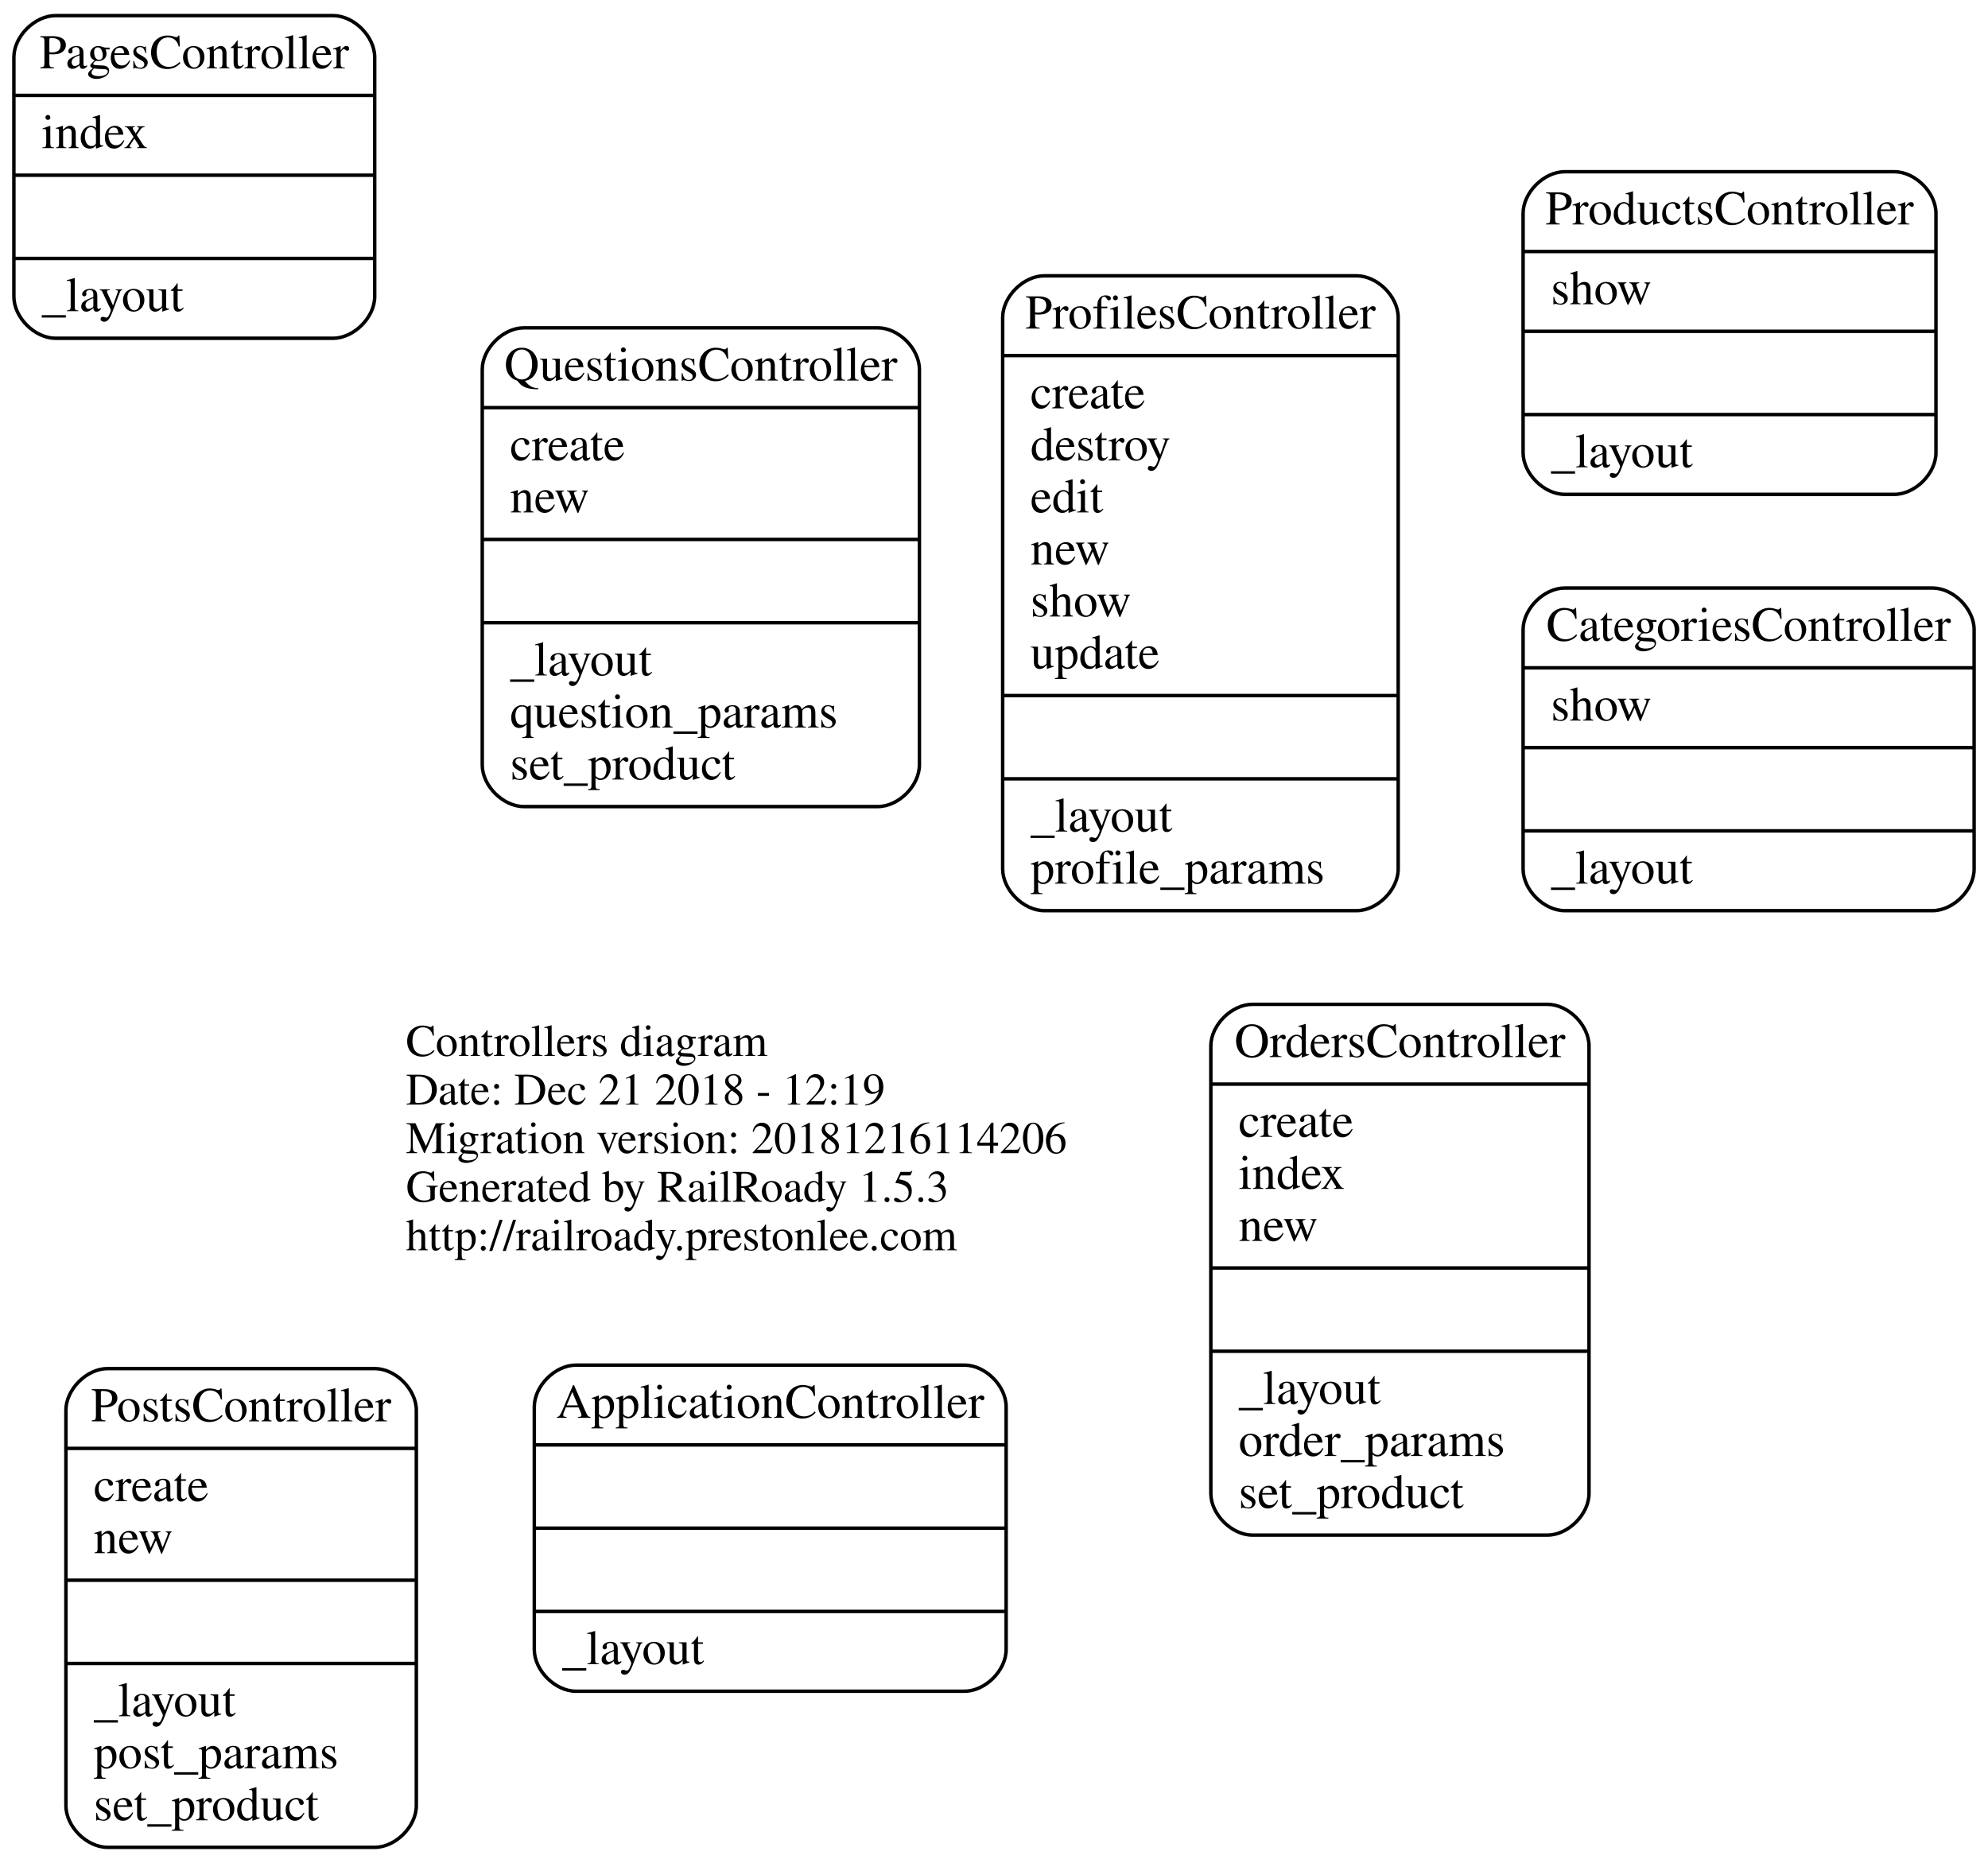
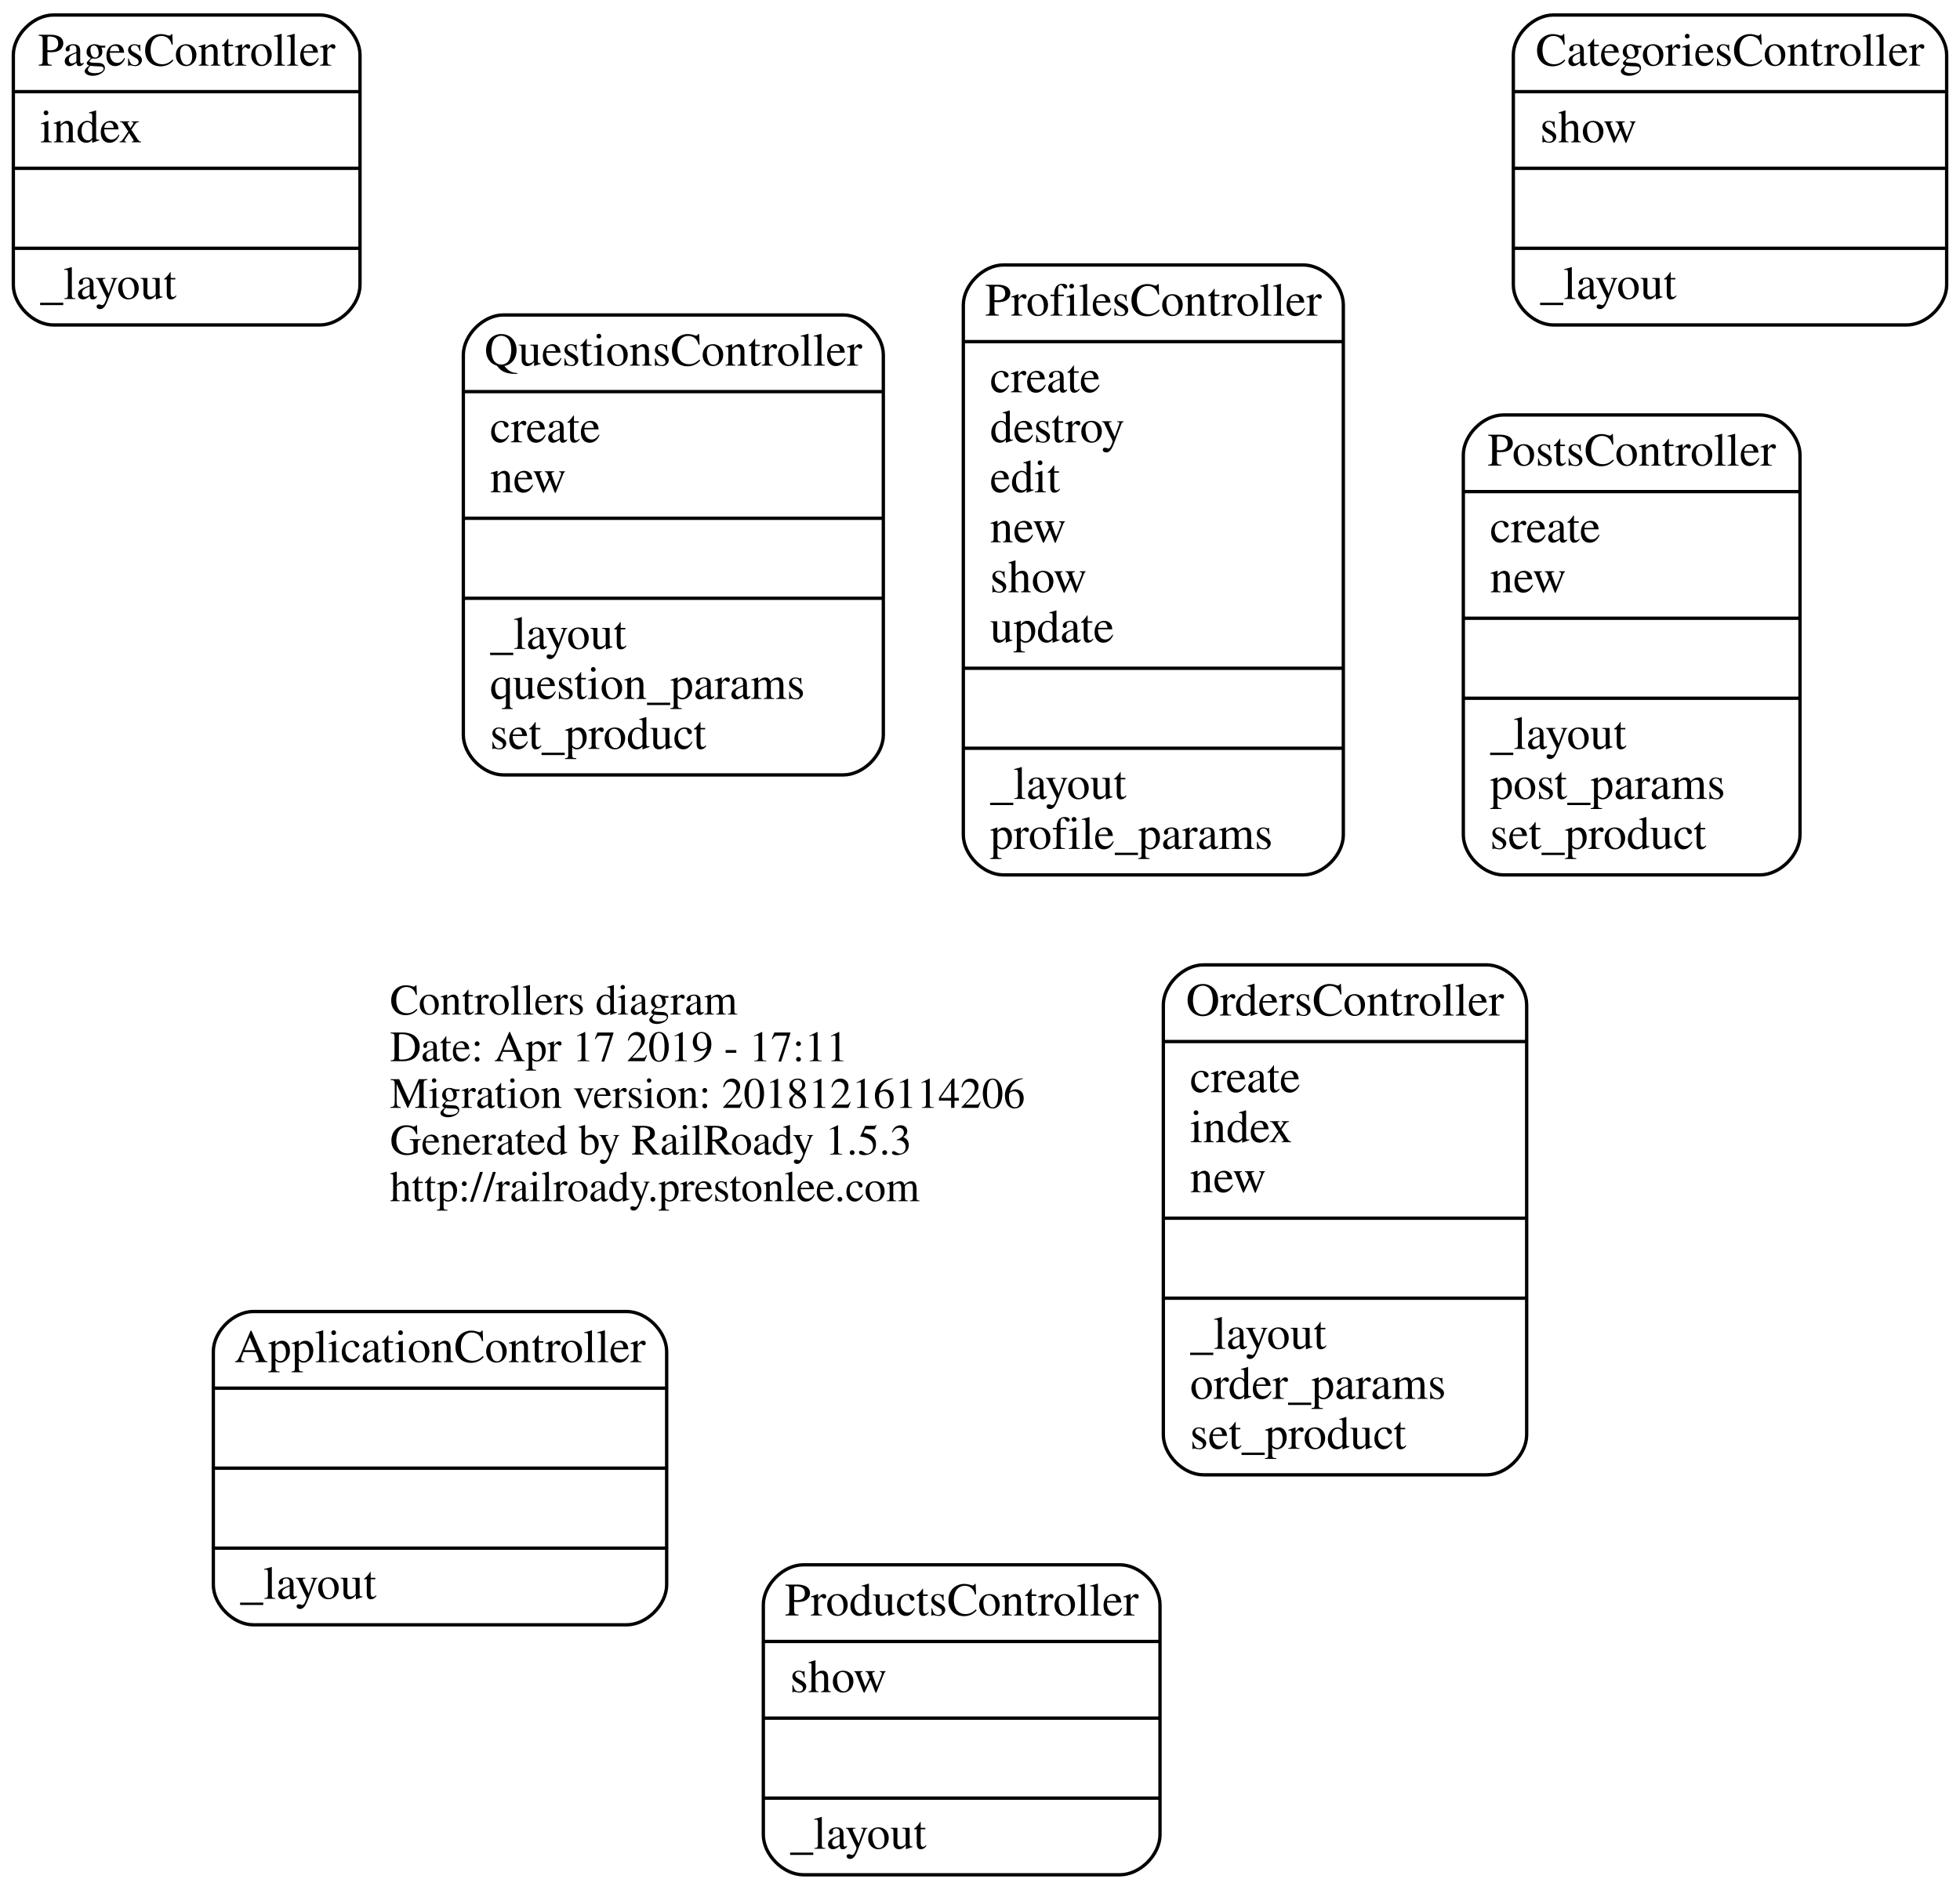
- <svg xmlns="http://www.w3.org/2000/svg" width="573pt" height="537pt" viewBox="0.00 0.00 573.00 537.00">
-   <g id="graph0" class="graph" transform="scale(1 1) rotate(0) translate(4 533)">
-     <polygon fill="transparent" stroke="transparent" points="-4,4 -4,-533 569,-533 569,4 -4,4" />
+ <svg xmlns="http://www.w3.org/2000/svg" width="588pt" height="567pt" viewBox="0.00 0.00 588.00 567.00">
+   <g id="graph0" class="graph" transform="scale(1 1) rotate(0) translate(4 563)">
+     <polygon fill="transparent" stroke="transparent" points="-4,4 -4,-563 584,-563 584,4 -4,4" />
    <g id="node1" class="node">
-       <text text-anchor="start" x="113" y="-228.6" font-family="Times,serif" font-size="13.00" fill="#000000">Controllers diagram</text>
-       <text text-anchor="start" x="113" y="-214.6" font-family="Times,serif" font-size="13.00" fill="#000000">Date: Dec 21 2018 - 12:19</text>
-       <text text-anchor="start" x="113" y="-200.6" font-family="Times,serif" font-size="13.00" fill="#000000">Migration version: 20181216114206</text>
-       <text text-anchor="start" x="113" y="-186.6" font-family="Times,serif" font-size="13.00" fill="#000000">Generated by RailRoady 1.5.3</text>
-       <text text-anchor="start" x="113" y="-172.6" font-family="Times,serif" font-size="13.00" fill="#000000">http://railroady.prestonlee.com</text>
+       <text text-anchor="start" x="113" y="-258.6" font-family="Times,serif" font-size="13.00" fill="#000000">Controllers diagram</text>
+       <text text-anchor="start" x="113" y="-244.6" font-family="Times,serif" font-size="13.00" fill="#000000">Date: Apr 17 2019 - 17:11</text>
+       <text text-anchor="start" x="113" y="-230.6" font-family="Times,serif" font-size="13.00" fill="#000000">Migration version: 20181216114206</text>
+       <text text-anchor="start" x="113" y="-216.6" font-family="Times,serif" font-size="13.00" fill="#000000">Generated by RailRoady 1.5.3</text>
+       <text text-anchor="start" x="113" y="-202.6" font-family="Times,serif" font-size="13.00" fill="#000000">http://railroady.prestonlee.com</text>
    </g>
    <g id="node2" class="node">
-       <path fill="none" stroke="#000000" d="M447,-390.5C447,-390.5 542,-390.5 542,-390.5 548,-390.5 554,-396.5 554,-402.5 554,-402.5 554,-471.5 554,-471.5 554,-477.5 548,-483.5 542,-483.5 542,-483.5 447,-483.5 447,-483.5 441,-483.5 435,-477.5 435,-471.5 435,-471.5 435,-402.5 435,-402.5 435,-396.5 441,-390.5 447,-390.5" />
-       <text text-anchor="middle" x="494.5" y="-468.3" font-family="Times,serif" font-size="14.00" fill="#000000">ProductsController</text>
-       <polyline fill="none" stroke="#000000" points="435,-460.5 554,-460.5 " />
-       <text text-anchor="start" x="443" y="-445.3" font-family="Times,serif" font-size="14.00" fill="#000000">show</text>
-       <polyline fill="none" stroke="#000000" points="435,-437.5 554,-437.5 " />
-       <polyline fill="none" stroke="#000000" points="435,-413.5 554,-413.5 " />
-       <text text-anchor="start" x="443" y="-398.3" font-family="Times,serif" font-size="14.00" fill="#000000">_layout</text>
+       <path fill="none" stroke="#000000" d="M72,-75.5C72,-75.5 184,-75.5 184,-75.5 190,-75.5 196,-81.5 196,-87.5 196,-87.5 196,-157.5 196,-157.5 196,-163.5 190,-169.5 184,-169.5 184,-169.5 72,-169.5 72,-169.5 66,-169.5 60,-163.5 60,-157.5 60,-157.5 60,-87.5 60,-87.5 60,-81.5 66,-75.5 72,-75.5" />
+       <text text-anchor="middle" x="128" y="-154.3" font-family="Times,serif" font-size="14.00" fill="#000000">ApplicationController</text>
+       <polyline fill="none" stroke="#000000" points="60,-146.5 196,-146.5 " />
+       <polyline fill="none" stroke="#000000" points="60,-122.5 196,-122.5 " />
+       <polyline fill="none" stroke="#000000" points="60,-98.5 196,-98.5 " />
+       <text text-anchor="start" x="68" y="-83.3" font-family="Times,serif" font-size="14.00" fill="#000000">_layout</text>
    </g>
    <g id="node3" class="node">
-       <path fill="none" stroke="#000000" d="M447,-270.5C447,-270.5 553,-270.5 553,-270.5 559,-270.5 565,-276.5 565,-282.5 565,-282.5 565,-351.5 565,-351.5 565,-357.5 559,-363.5 553,-363.5 553,-363.5 447,-363.5 447,-363.5 441,-363.5 435,-357.5 435,-351.5 435,-351.5 435,-282.5 435,-282.5 435,-276.5 441,-270.5 447,-270.5" />
-       <text text-anchor="middle" x="500" y="-348.3" font-family="Times,serif" font-size="14.00" fill="#000000">CategoriesController</text>
-       <polyline fill="none" stroke="#000000" points="435,-340.5 565,-340.5 " />
-       <text text-anchor="start" x="443" y="-325.3" font-family="Times,serif" font-size="14.00" fill="#000000">show</text>
-       <polyline fill="none" stroke="#000000" points="435,-317.5 565,-317.5 " />
-       <polyline fill="none" stroke="#000000" points="435,-293.5 565,-293.5 " />
-       <text text-anchor="start" x="443" y="-278.3" font-family="Times,serif" font-size="14.00" fill="#000000">_layout</text>
+       <path fill="none" stroke="#000000" d="M462,-465.5C462,-465.5 568,-465.5 568,-465.5 574,-465.5 580,-471.5 580,-477.5 580,-477.5 580,-546.5 580,-546.5 580,-552.5 574,-558.5 568,-558.5 568,-558.5 462,-558.5 462,-558.5 456,-558.5 450,-552.5 450,-546.5 450,-546.5 450,-477.5 450,-477.5 450,-471.5 456,-465.5 462,-465.5" />
+       <text text-anchor="middle" x="515" y="-543.3" font-family="Times,serif" font-size="14.00" fill="#000000">CategoriesController</text>
+       <polyline fill="none" stroke="#000000" points="450,-535.5 580,-535.5 " />
+       <text text-anchor="start" x="458" y="-520.3" font-family="Times,serif" font-size="14.00" fill="#000000">show</text>
+       <polyline fill="none" stroke="#000000" points="450,-512.5 580,-512.5 " />
+       <polyline fill="none" stroke="#000000" points="450,-488.5 580,-488.5 " />
+       <text text-anchor="start" x="458" y="-473.3" font-family="Times,serif" font-size="14.00" fill="#000000">_layout</text>
    </g>
    <g id="node4" class="node">
-       <path fill="none" stroke="#000000" d="M147,-300.5C147,-300.5 249,-300.5 249,-300.5 255,-300.5 261,-306.5 261,-312.5 261,-312.5 261,-426.5 261,-426.5 261,-432.5 255,-438.5 249,-438.5 249,-438.5 147,-438.5 147,-438.5 141,-438.5 135,-432.5 135,-426.5 135,-426.5 135,-312.5 135,-312.5 135,-306.5 141,-300.5 147,-300.5" />
-       <text text-anchor="middle" x="198" y="-423.3" font-family="Times,serif" font-size="14.00" fill="#000000">QuestionsController</text>
-       <polyline fill="none" stroke="#000000" points="135,-415.5 261,-415.5 " />
-       <text text-anchor="start" x="143" y="-400.3" font-family="Times,serif" font-size="14.00" fill="#000000">create</text>
-       <text text-anchor="start" x="143" y="-385.3" font-family="Times,serif" font-size="14.00" fill="#000000">new</text>
-       <polyline fill="none" stroke="#000000" points="135,-377.5 261,-377.5 " />
-       <polyline fill="none" stroke="#000000" points="135,-353.5 261,-353.5 " />
-       <text text-anchor="start" x="143" y="-338.3" font-family="Times,serif" font-size="14.00" fill="#000000">_layout</text>
-       <text text-anchor="start" x="143" y="-323.3" font-family="Times,serif" font-size="14.00" fill="#000000">question_params</text>
-       <text text-anchor="start" x="143" y="-308.3" font-family="Times,serif" font-size="14.00" fill="#000000">set_product</text>
+       <path fill="none" stroke="#000000" d="M147,-330.5C147,-330.5 249,-330.5 249,-330.5 255,-330.5 261,-336.5 261,-342.5 261,-342.5 261,-456.5 261,-456.5 261,-462.5 255,-468.5 249,-468.5 249,-468.5 147,-468.5 147,-468.5 141,-468.5 135,-462.5 135,-456.5 135,-456.5 135,-342.5 135,-342.5 135,-336.5 141,-330.5 147,-330.5" />
+       <text text-anchor="middle" x="198" y="-453.3" font-family="Times,serif" font-size="14.00" fill="#000000">QuestionsController</text>
+       <polyline fill="none" stroke="#000000" points="135,-445.5 261,-445.5 " />
+       <text text-anchor="start" x="143" y="-430.3" font-family="Times,serif" font-size="14.00" fill="#000000">create</text>
+       <text text-anchor="start" x="143" y="-415.3" font-family="Times,serif" font-size="14.00" fill="#000000">new</text>
+       <polyline fill="none" stroke="#000000" points="135,-407.5 261,-407.5 " />
+       <polyline fill="none" stroke="#000000" points="135,-383.5 261,-383.5 " />
+       <text text-anchor="start" x="143" y="-368.3" font-family="Times,serif" font-size="14.00" fill="#000000">_layout</text>
+       <text text-anchor="start" x="143" y="-353.3" font-family="Times,serif" font-size="14.00" fill="#000000">question_params</text>
+       <text text-anchor="start" x="143" y="-338.3" font-family="Times,serif" font-size="14.00" fill="#000000">set_product</text>
    </g>
    <g id="node5" class="node">
-       <path fill="none" stroke="#000000" d="M12,-435.5C12,-435.5 92,-435.5 92,-435.5 98,-435.5 104,-441.5 104,-447.5 104,-447.5 104,-516.5 104,-516.5 104,-522.5 98,-528.5 92,-528.5 92,-528.5 12,-528.5 12,-528.5 6,-528.5 0,-522.5 0,-516.5 0,-516.5 0,-447.5 0,-447.5 0,-441.5 6,-435.5 12,-435.5" />
-       <text text-anchor="middle" x="52" y="-513.3" font-family="Times,serif" font-size="14.00" fill="#000000">PagesController</text>
-       <polyline fill="none" stroke="#000000" points="0,-505.5 104,-505.5 " />
-       <text text-anchor="start" x="8" y="-490.3" font-family="Times,serif" font-size="14.00" fill="#000000">index</text>
-       <polyline fill="none" stroke="#000000" points="0,-482.5 104,-482.5 " />
-       <polyline fill="none" stroke="#000000" points="0,-458.5 104,-458.5 " />
-       <text text-anchor="start" x="8" y="-443.3" font-family="Times,serif" font-size="14.00" fill="#000000">_layout</text>
+       <path fill="none" stroke="#000000" d="M357,-120.5C357,-120.5 442,-120.5 442,-120.5 448,-120.5 454,-126.5 454,-132.5 454,-132.5 454,-261.5 454,-261.5 454,-267.5 448,-273.5 442,-273.5 442,-273.5 357,-273.5 357,-273.5 351,-273.5 345,-267.5 345,-261.5 345,-261.5 345,-132.5 345,-132.5 345,-126.5 351,-120.5 357,-120.5" />
+       <text text-anchor="middle" x="399.5" y="-258.3" font-family="Times,serif" font-size="14.00" fill="#000000">OrdersController</text>
+       <polyline fill="none" stroke="#000000" points="345,-250.5 454,-250.5 " />
+       <text text-anchor="start" x="353" y="-235.3" font-family="Times,serif" font-size="14.00" fill="#000000">create</text>
+       <text text-anchor="start" x="353" y="-220.3" font-family="Times,serif" font-size="14.00" fill="#000000">index</text>
+       <text text-anchor="start" x="353" y="-205.3" font-family="Times,serif" font-size="14.00" fill="#000000">new</text>
+       <polyline fill="none" stroke="#000000" points="345,-197.5 454,-197.5 " />
+       <polyline fill="none" stroke="#000000" points="345,-173.5 454,-173.5 " />
+       <text text-anchor="start" x="353" y="-158.3" font-family="Times,serif" font-size="14.00" fill="#000000">_layout</text>
+       <text text-anchor="start" x="353" y="-143.3" font-family="Times,serif" font-size="14.00" fill="#000000">order_params</text>
+       <text text-anchor="start" x="353" y="-128.3" font-family="Times,serif" font-size="14.00" fill="#000000">set_product</text>
    </g>
    <g id="node6" class="node">
-       <path fill="none" stroke="#000000" d="M27,-.5C27,-.5 104,-.5 104,-.5 110,-.5 116,-6.5 116,-12.5 116,-12.5 116,-126.5 116,-126.5 116,-132.5 110,-138.5 104,-138.5 104,-138.5 27,-138.5 27,-138.5 21,-138.5 15,-132.5 15,-126.5 15,-126.5 15,-12.5 15,-12.5 15,-6.5 21,-.5 27,-.5" />
-       <text text-anchor="middle" x="65.5" y="-123.3" font-family="Times,serif" font-size="14.00" fill="#000000">PostsController</text>
-       <polyline fill="none" stroke="#000000" points="15,-115.5 116,-115.5 " />
-       <text text-anchor="start" x="23" y="-100.3" font-family="Times,serif" font-size="14.00" fill="#000000">create</text>
-       <text text-anchor="start" x="23" y="-85.3" font-family="Times,serif" font-size="14.00" fill="#000000">new</text>
-       <polyline fill="none" stroke="#000000" points="15,-77.5 116,-77.5 " />
-       <polyline fill="none" stroke="#000000" points="15,-53.5 116,-53.5 " />
-       <text text-anchor="start" x="23" y="-38.3" font-family="Times,serif" font-size="14.00" fill="#000000">_layout</text>
-       <text text-anchor="start" x="23" y="-23.3" font-family="Times,serif" font-size="14.00" fill="#000000">post_params</text>
-       <text text-anchor="start" x="23" y="-8.3" font-family="Times,serif" font-size="14.00" fill="#000000">set_product</text>
+       <path fill="none" stroke="#000000" d="M297,-300.5C297,-300.5 387,-300.5 387,-300.5 393,-300.5 399,-306.5 399,-312.5 399,-312.5 399,-471.5 399,-471.5 399,-477.5 393,-483.5 387,-483.5 387,-483.5 297,-483.5 297,-483.5 291,-483.5 285,-477.5 285,-471.5 285,-471.5 285,-312.5 285,-312.5 285,-306.5 291,-300.5 297,-300.5" />
+       <text text-anchor="middle" x="342" y="-468.3" font-family="Times,serif" font-size="14.00" fill="#000000">ProfilesController</text>
+       <polyline fill="none" stroke="#000000" points="285,-460.5 399,-460.5 " />
+       <text text-anchor="start" x="293" y="-445.3" font-family="Times,serif" font-size="14.00" fill="#000000">create</text>
+       <text text-anchor="start" x="293" y="-430.3" font-family="Times,serif" font-size="14.00" fill="#000000">destroy</text>
+       <text text-anchor="start" x="293" y="-415.3" font-family="Times,serif" font-size="14.00" fill="#000000">edit</text>
+       <text text-anchor="start" x="293" y="-400.3" font-family="Times,serif" font-size="14.00" fill="#000000">new</text>
+       <text text-anchor="start" x="293" y="-385.3" font-family="Times,serif" font-size="14.00" fill="#000000">show</text>
+       <text text-anchor="start" x="293" y="-370.3" font-family="Times,serif" font-size="14.00" fill="#000000">update</text>
+       <polyline fill="none" stroke="#000000" points="285,-362.5 399,-362.5 " />
+       <polyline fill="none" stroke="#000000" points="285,-338.5 399,-338.5 " />
+       <text text-anchor="start" x="293" y="-323.3" font-family="Times,serif" font-size="14.00" fill="#000000">_layout</text>
+       <text text-anchor="start" x="293" y="-308.3" font-family="Times,serif" font-size="14.00" fill="#000000">profile_params</text>
    </g>
    <g id="node7" class="node">
-       <path fill="none" stroke="#000000" d="M357,-90.5C357,-90.5 442,-90.5 442,-90.5 448,-90.5 454,-96.5 454,-102.5 454,-102.5 454,-231.5 454,-231.5 454,-237.5 448,-243.5 442,-243.5 442,-243.5 357,-243.5 357,-243.5 351,-243.5 345,-237.5 345,-231.5 345,-231.5 345,-102.5 345,-102.5 345,-96.5 351,-90.5 357,-90.5" />
-       <text text-anchor="middle" x="399.5" y="-228.3" font-family="Times,serif" font-size="14.00" fill="#000000">OrdersController</text>
-       <polyline fill="none" stroke="#000000" points="345,-220.5 454,-220.5 " />
-       <text text-anchor="start" x="353" y="-205.3" font-family="Times,serif" font-size="14.00" fill="#000000">create</text>
-       <text text-anchor="start" x="353" y="-190.3" font-family="Times,serif" font-size="14.00" fill="#000000">index</text>
-       <text text-anchor="start" x="353" y="-175.3" font-family="Times,serif" font-size="14.00" fill="#000000">new</text>
-       <polyline fill="none" stroke="#000000" points="345,-167.5 454,-167.5 " />
-       <polyline fill="none" stroke="#000000" points="345,-143.5 454,-143.5 " />
-       <text text-anchor="start" x="353" y="-128.3" font-family="Times,serif" font-size="14.00" fill="#000000">_layout</text>
-       <text text-anchor="start" x="353" y="-113.3" font-family="Times,serif" font-size="14.00" fill="#000000">order_params</text>
-       <text text-anchor="start" x="353" y="-98.3" font-family="Times,serif" font-size="14.00" fill="#000000">set_product</text>
+       <path fill="none" stroke="#000000" d="M12,-465.5C12,-465.5 92,-465.5 92,-465.5 98,-465.5 104,-471.5 104,-477.5 104,-477.5 104,-546.5 104,-546.5 104,-552.5 98,-558.5 92,-558.5 92,-558.5 12,-558.5 12,-558.5 6,-558.5 0,-552.5 0,-546.5 0,-546.5 0,-477.5 0,-477.5 0,-471.5 6,-465.5 12,-465.5" />
+       <text text-anchor="middle" x="52" y="-543.3" font-family="Times,serif" font-size="14.00" fill="#000000">PagesController</text>
+       <polyline fill="none" stroke="#000000" points="0,-535.5 104,-535.5 " />
+       <text text-anchor="start" x="8" y="-520.3" font-family="Times,serif" font-size="14.00" fill="#000000">index</text>
+       <polyline fill="none" stroke="#000000" points="0,-512.5 104,-512.5 " />
+       <polyline fill="none" stroke="#000000" points="0,-488.5 104,-488.5 " />
+       <text text-anchor="start" x="8" y="-473.3" font-family="Times,serif" font-size="14.00" fill="#000000">_layout</text>
    </g>
    <g id="node8" class="node">
-       <path fill="none" stroke="#000000" d="M297,-270.5C297,-270.5 387,-270.5 387,-270.5 393,-270.5 399,-276.5 399,-282.5 399,-282.5 399,-441.5 399,-441.5 399,-447.5 393,-453.5 387,-453.5 387,-453.5 297,-453.5 297,-453.5 291,-453.5 285,-447.5 285,-441.5 285,-441.5 285,-282.5 285,-282.5 285,-276.5 291,-270.5 297,-270.5" />
-       <text text-anchor="middle" x="342" y="-438.3" font-family="Times,serif" font-size="14.00" fill="#000000">ProfilesController</text>
-       <polyline fill="none" stroke="#000000" points="285,-430.5 399,-430.5 " />
-       <text text-anchor="start" x="293" y="-415.3" font-family="Times,serif" font-size="14.00" fill="#000000">create</text>
-       <text text-anchor="start" x="293" y="-400.3" font-family="Times,serif" font-size="14.00" fill="#000000">destroy</text>
-       <text text-anchor="start" x="293" y="-385.3" font-family="Times,serif" font-size="14.00" fill="#000000">edit</text>
-       <text text-anchor="start" x="293" y="-370.3" font-family="Times,serif" font-size="14.00" fill="#000000">new</text>
-       <text text-anchor="start" x="293" y="-355.3" font-family="Times,serif" font-size="14.00" fill="#000000">show</text>
-       <text text-anchor="start" x="293" y="-340.3" font-family="Times,serif" font-size="14.00" fill="#000000">update</text>
-       <polyline fill="none" stroke="#000000" points="285,-332.5 399,-332.5 " />
-       <polyline fill="none" stroke="#000000" points="285,-308.5 399,-308.5 " />
-       <text text-anchor="start" x="293" y="-293.3" font-family="Times,serif" font-size="14.00" fill="#000000">_layout</text>
-       <text text-anchor="start" x="293" y="-278.3" font-family="Times,serif" font-size="14.00" fill="#000000">profile_params</text>
+       <path fill="none" stroke="#000000" d="M447,-300.5C447,-300.5 524,-300.5 524,-300.5 530,-300.5 536,-306.5 536,-312.5 536,-312.5 536,-426.5 536,-426.5 536,-432.5 530,-438.5 524,-438.5 524,-438.5 447,-438.5 447,-438.5 441,-438.5 435,-432.5 435,-426.5 435,-426.5 435,-312.5 435,-312.5 435,-306.5 441,-300.5 447,-300.5" />
+       <text text-anchor="middle" x="485.5" y="-423.3" font-family="Times,serif" font-size="14.00" fill="#000000">PostsController</text>
+       <polyline fill="none" stroke="#000000" points="435,-415.5 536,-415.5 " />
+       <text text-anchor="start" x="443" y="-400.3" font-family="Times,serif" font-size="14.00" fill="#000000">create</text>
+       <text text-anchor="start" x="443" y="-385.3" font-family="Times,serif" font-size="14.00" fill="#000000">new</text>
+       <polyline fill="none" stroke="#000000" points="435,-377.5 536,-377.5 " />
+       <polyline fill="none" stroke="#000000" points="435,-353.5 536,-353.5 " />
+       <text text-anchor="start" x="443" y="-338.3" font-family="Times,serif" font-size="14.00" fill="#000000">_layout</text>
+       <text text-anchor="start" x="443" y="-323.3" font-family="Times,serif" font-size="14.00" fill="#000000">post_params</text>
+       <text text-anchor="start" x="443" y="-308.3" font-family="Times,serif" font-size="14.00" fill="#000000">set_product</text>
    </g>
    <g id="node9" class="node">
-       <path fill="none" stroke="#000000" d="M162,-45.5C162,-45.5 274,-45.5 274,-45.5 280,-45.5 286,-51.5 286,-57.5 286,-57.5 286,-127.5 286,-127.5 286,-133.5 280,-139.5 274,-139.5 274,-139.5 162,-139.5 162,-139.5 156,-139.5 150,-133.5 150,-127.5 150,-127.5 150,-57.5 150,-57.5 150,-51.5 156,-45.5 162,-45.5" />
-       <text text-anchor="middle" x="218" y="-124.3" font-family="Times,serif" font-size="14.00" fill="#000000">ApplicationController</text>
-       <polyline fill="none" stroke="#000000" points="150,-116.5 286,-116.5 " />
-       <polyline fill="none" stroke="#000000" points="150,-92.5 286,-92.5 " />
-       <polyline fill="none" stroke="#000000" points="150,-68.5 286,-68.5 " />
-       <text text-anchor="start" x="158" y="-53.3" font-family="Times,serif" font-size="14.00" fill="#000000">_layout</text>
+       <path fill="none" stroke="#000000" d="M237,-.5C237,-.5 332,-.5 332,-.5 338,-.5 344,-6.5 344,-12.5 344,-12.5 344,-81.5 344,-81.5 344,-87.5 338,-93.5 332,-93.5 332,-93.5 237,-93.5 237,-93.5 231,-93.5 225,-87.5 225,-81.5 225,-81.5 225,-12.5 225,-12.5 225,-6.5 231,-.5 237,-.5" />
+       <text text-anchor="middle" x="284.5" y="-78.3" font-family="Times,serif" font-size="14.00" fill="#000000">ProductsController</text>
+       <polyline fill="none" stroke="#000000" points="225,-70.5 344,-70.5 " />
+       <text text-anchor="start" x="233" y="-55.3" font-family="Times,serif" font-size="14.00" fill="#000000">show</text>
+       <polyline fill="none" stroke="#000000" points="225,-47.5 344,-47.5 " />
+       <polyline fill="none" stroke="#000000" points="225,-23.5 344,-23.5 " />
+       <text text-anchor="start" x="233" y="-8.3" font-family="Times,serif" font-size="14.00" fill="#000000">_layout</text>
    </g>
  </g>
</svg>
